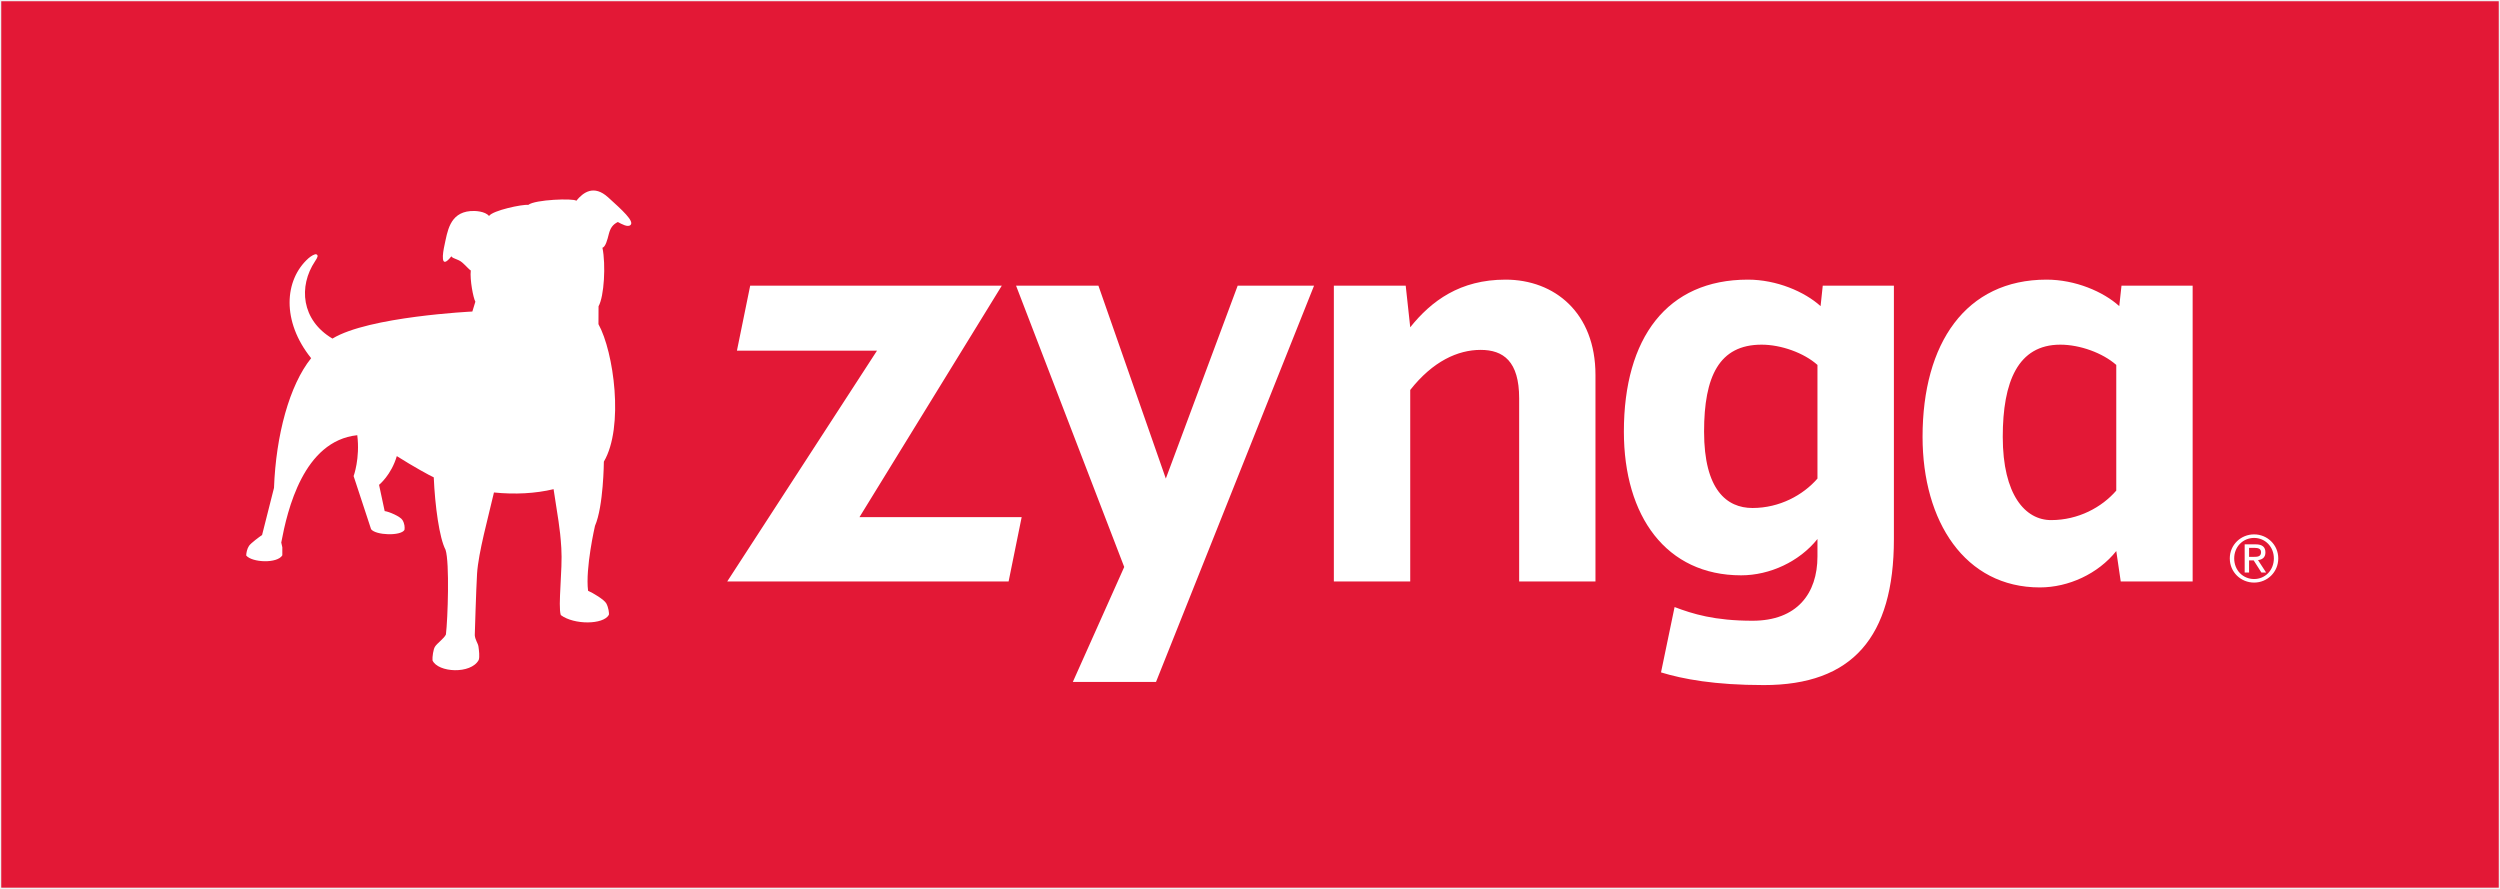
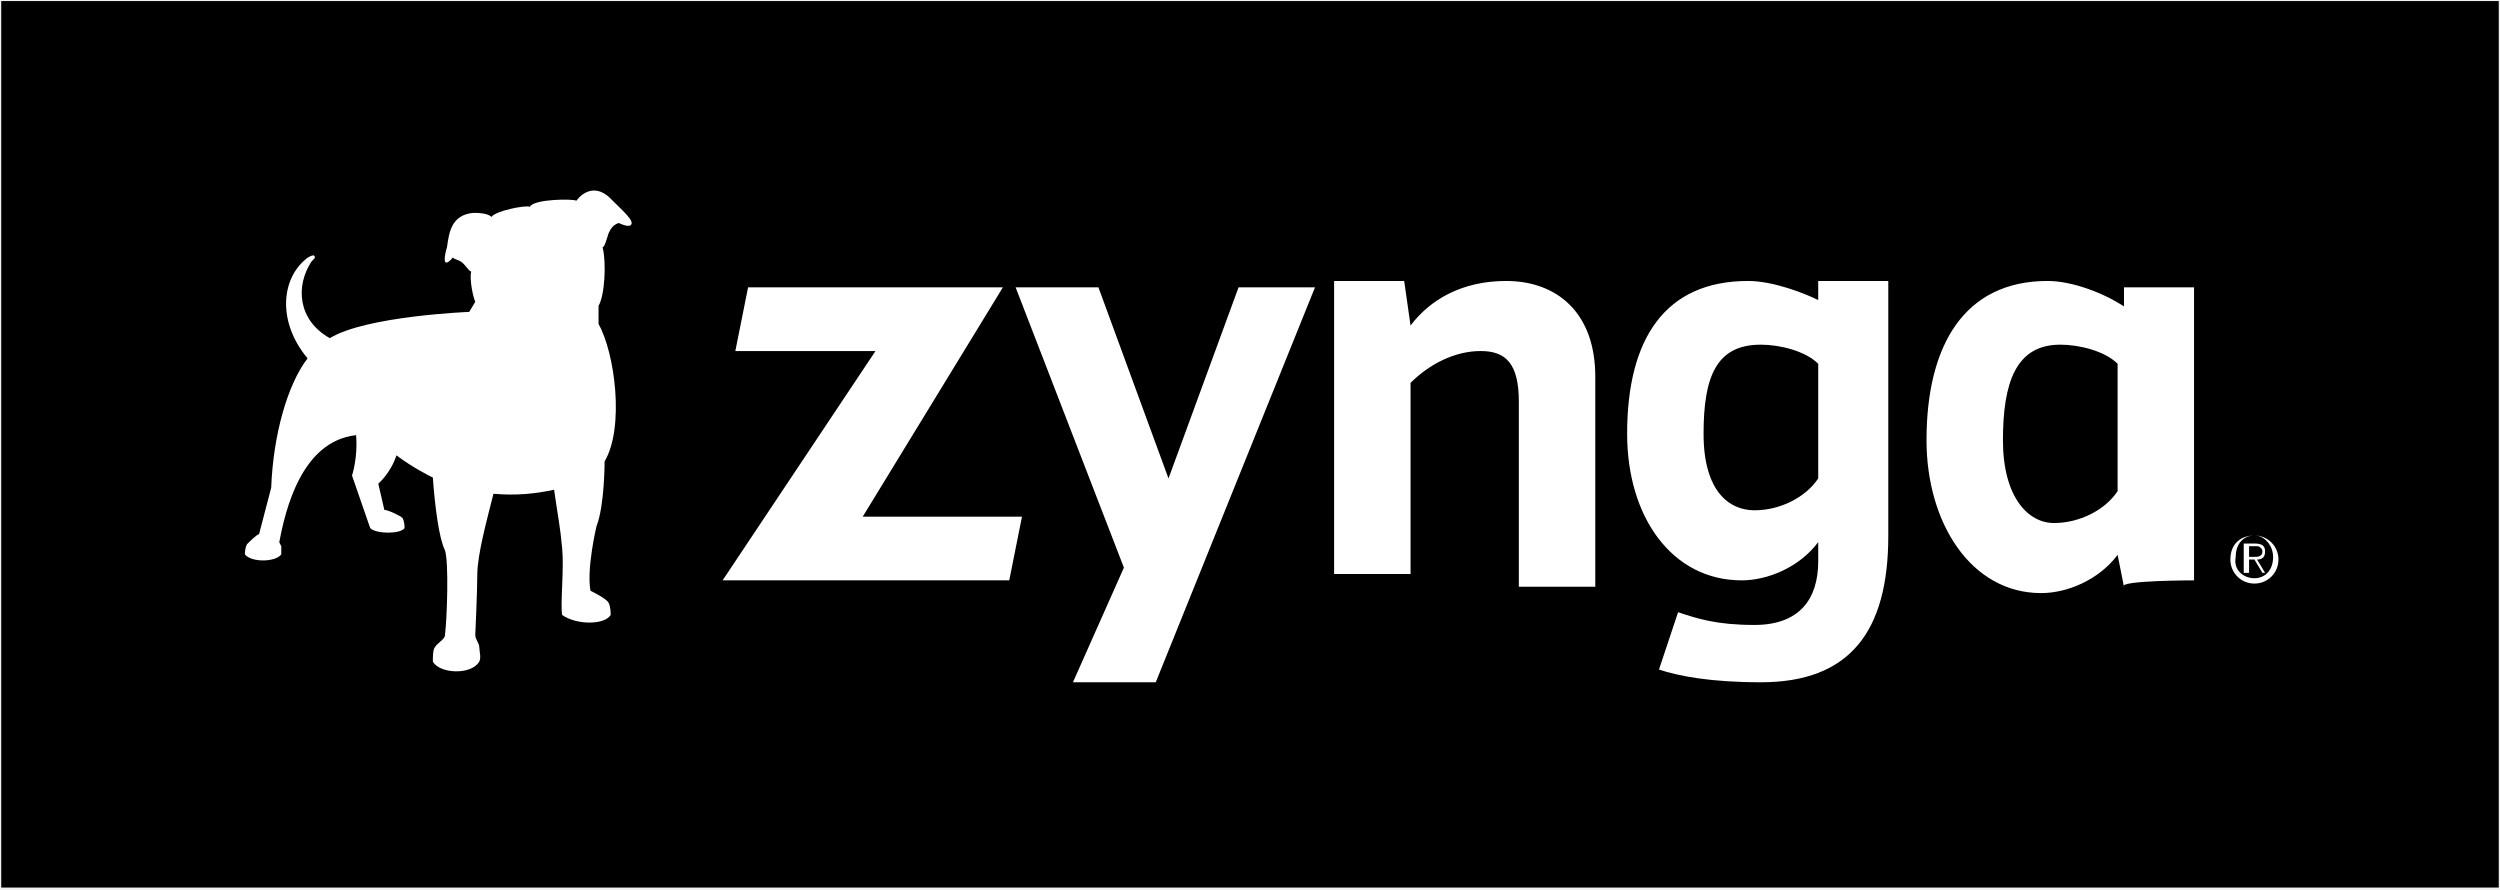
- <svg xmlns="http://www.w3.org/2000/svg" width="1000" height="355.57" id="svg3647" version="1.1">
-   <defs id="defs3649">
-     <clipPath clipPathUnits="userSpaceOnUse" id="clipPath3121">
-       <path d="m 412.56,35.844 163.685,0 0,33.996 -163.685,0 0,-33.996 z" id="path3123" />
-     </clipPath>
-   </defs>
+ <svg xmlns="http://www.w3.org/2000/svg" version="1.1" id="svg3647" x="0px" y="0px" viewBox="0 0 1000 355.6" style="enable-background:new 0 0 1000 355.6;" xml:space="preserve">
+   <style type="text/css">
+ 	.st0{fill:#FFFFFF;}
+ </style>
  <g id="layer1" transform="translate(-1313.703,984.0235)">
-     <path style="fill:#e31836;fill-opacity:1;fill-rule:evenodd;stroke:none" d="m 1314.203,-628.954 0,-354.57 999,0 0,354.57 z" id="path26493" />
-     <g id="g26404" transform="matrix(0,25.47958,25.47958,0,2137.815,-846.1558)" style="fill:#ffffff">
-       <path d="m 0,0 c 0,0.309 0.129,0.664 0.318,0.879 l 1.973,0 C 2.553,0.652 2.754,0.284 2.754,-0.144 2.754,-0.548 2.361,-0.903 1.447,-0.903 0.582,-0.903 0,-0.665 0,0 z m 3.717,2.078 -4.643,0 0,-1.117 0.321,-0.035 c -0.227,-0.249 -0.416,-0.69 -0.416,-1.141 0,-1.269 0.998,-1.947 2.468,-1.947 1.33,0 2.364,0.666 2.364,1.841 0,0.45 -0.213,0.914 -0.571,1.2 l 0.477,0.07 0,1.129 z M 0,-4.689 c 0,0.308 0.129,0.665 0.318,0.877 l 1.784,0 c 0.259,-0.225 0.462,-0.593 0.462,-1.02 0,-0.404 -0.285,-0.76 -1.199,-0.76 C 0.498,-5.592 0,-5.355 0,-4.689 z m 5.145,-1.579 c 0.105,0.344 0.199,0.84 0.199,1.614 0,1.388 -0.75,2.042 -2.293,2.042 l -3.977,0 0,-1.117 0.321,-0.034 c -0.227,-0.251 -0.416,-0.69 -0.416,-1.141 0,-1.27 0.914,-1.947 2.386,-1.947 1.33,0 2.256,0.665 2.256,1.841 0,0.45 -0.215,0.914 -0.57,1.198 l 0.273,0 c 0.582,0 1.01,-0.32 1.01,-1.02 0,-0.595 -0.107,-0.939 -0.215,-1.223 l 1.026,-0.213 z m -1.428,-1.029 -3.242,0 c -0.975,0 -1.496,-0.641 -1.496,-1.412 0,-0.713 0.332,-1.163 0.748,-1.496 l -0.653,-0.071 0,-1.128 4.643,0 0,1.199 -3.006,0 C 0.26,-9.85 0.082,-9.457 0.082,-9.1 c 0,0.356 0.178,0.605 0.76,0.605 l 2.875,0 0,1.198 z m 1.578,-6.899 -6.221,2.481 0,-1.199 3.028,-1.128 -3.028,-1.058 0,-1.293 4.416,1.698 1.805,-0.807 0,1.306 z m -1.578,-2.314 -1.01,0.205 0,-2.546 -3.633,2.234 0,-3.95 1.02,-0.208 0,2.199 3.623,-2.351 0,4.417" style="fill:#ffffff;fill-opacity:1;fill-rule:nonzero;stroke:none" id="path26406" />
+     <path id="path26493" d="M1314.2-629v-354.6h999V-629H1314.2z" />
+     <g id="g26404" transform="matrix(0,25.47958,25.47958,0,2137.815,-846.1558)">
+       <path id="path26406" class="st0" d="M0,0c0,0.3,0.1,0.7,0.3,0.9h2c0.3-0.2,0.5-0.6,0.5-1    c0-0.4-0.4-0.8-1.3-0.8C0.6-0.9,0-0.7,0,0z M3.7,2.1h-4.6V1l0.3,0C-0.8,0.7-1,0.2-1-0.2c0-1.3,1-1.9,2.5-1.9    c1.3,0,2.4,0.7,2.4,1.8c0,0.4-0.2,0.9-0.6,1.2l0.5,0.1C3.7,0.9,3.7,2.1,3.7,2.1z M0-4.7C0-4.4,0.1-4,0.3-3.8h1.8    c0.3-0.2,0.5-0.6,0.5-1c0-0.4-0.3-0.8-1.2-0.8C0.5-5.6,0-5.4,0-4.7z M5.1-6.3c0.1,0.3,0.2,0.8,0.2,1.6c0,1.4-0.8,2-2.3,2h-4v-1.1    l0.3,0C-0.8-4-1-4.5-1-4.9c0-1.3,0.9-1.9,2.4-1.9c1.3,0,2.3,0.7,2.3,1.8c0,0.4-0.2,0.9-0.6,1.2h0.3c0.6,0,1-0.3,1-1    c0-0.6-0.1-0.9-0.2-1.2L5.1-6.3L5.1-6.3z M3.7-7.3H0.5c-1,0-1.5-0.6-1.5-1.4c0-0.7,0.3-1.2,0.7-1.5l-0.7-0.1v-1.1h4.6v1.2h-3    C0.3-9.9,0.1-9.5,0.1-9.1c0,0.4,0.2,0.6,0.8,0.6h2.9V-7.3L3.7-7.3z M5.3-14.2l-6.2,2.5v-1.2l3-1.1l-3-1.1v-1.3l4.4,1.7l1.8-0.8    L5.3-14.2L5.3-14.2z M3.7-16.5l-1,0.2v-2.5l-3.6,2.2v-4l1-0.2v2.2l3.6-2.4V-16.5" />
    </g>
-     <g id="g26408" transform="matrix(0,10.68395,10.68395,0,2213.333,-761.2782)" style="fill:#ffffff">
-       <path d="m 0,0 0,0.171 c 0,0.145 -0.008,0.277 -0.174,0.277 -0.138,0 -0.162,-0.12 -0.162,-0.231 L -0.336,0 0,0 z m -0.469,-0.165 0,0.408 c 0,0.252 0.1,0.369 0.303,0.369 0.189,0 0.27,-0.12 0.287,-0.277 l 0.465,0.302 0,-0.176 -0.453,-0.288 0,-0.173 0.453,0 0,-0.165 -1.055,0 z M 0.83,0.188 c 0,0.418 -0.332,0.74 -0.773,0.74 -0.432,0 -0.766,-0.322 -0.766,-0.74 0,-0.421 0.334,-0.745 0.766,-0.745 0.441,0 0.773,0.324 0.773,0.745 z m -1.672,0 c 0,0.493 0.389,0.905 0.899,0.905 0.517,0 0.906,-0.412 0.906,-0.905 0,-0.495 -0.389,-0.91 -0.906,-0.91 -0.51,0 -0.899,0.415 -0.899,0.91" style="fill:#ffffff;fill-opacity:1;fill-rule:nonzero;stroke:none" id="path26410" />
+     <g id="g26408" transform="matrix(0,10.68395,10.68395,0,2213.333,-761.2782)">
+       <path id="path26410" class="st0" d="M0,0v0.2c0,0.1,0,0.3-0.2,0.3c-0.1,0-0.2-0.1-0.2-0.2V0H0z     M-0.5-0.2v0.4c0,0.3,0.1,0.4,0.3,0.4c0.2,0,0.3-0.1,0.3-0.3l0.5,0.3V0.5L0.1,0.2V0h0.5v-0.2C0.6-0.2-0.5-0.2-0.5-0.2z M0.8,0.2    c0,0.4-0.3,0.7-0.8,0.7c-0.4,0-0.8-0.3-0.8-0.7c0-0.4,0.3-0.7,0.8-0.7C0.5-0.6,0.8-0.2,0.8,0.2z M-0.8,0.2c0,0.5,0.4,0.9,0.9,0.9    C0.6,1.1,1,0.7,1,0.2c0-0.5-0.4-0.9-0.9-0.9C-0.5-0.7-0.8-0.3-0.8,0.2" />
    </g>
-     <g id="g26412" transform="matrix(8.082741,0,0,-8.082741,1544.229,-903.7212)" style="fill:#ffffff">
-       <path d="M 0,0 C 0.346,0.422 0.869,0.805 1.57,0.173 2.271,-0.461 2.877,-1.011 2.684,-1.198 2.549,-1.328 2.252,-1.158 2.055,-1.052 1.801,-1.176 1.684,-1.352 1.609,-1.645 1.535,-1.941 1.445,-2.281 1.293,-2.326 1.465,-3.162 1.379,-4.732 1.1,-5.222 L 1.096,-6.107 c 0.759,-1.369 1.273,-5.09 0.267,-6.804 0,0 -0.015,-2.207 -0.439,-3.178 0,0 -0.483,-2.097 -0.342,-3.213 0.231,-0.098 0.805,-0.438 0.904,-0.629 0.102,-0.189 0.149,-0.484 0.123,-0.565 -0.271,-0.486 -1.716,-0.5 -2.377,-0.008 -0.148,0.457 0.096,2.252 0.026,3.319 -0.067,1.069 -0.172,1.486 -0.383,2.912 -0.898,-0.215 -1.912,-0.269 -2.951,-0.164 -0.279,-1.216 -0.77,-2.97 -0.836,-4.019 -0.047,-0.775 -0.113,-3.042 -0.113,-3.042 0.017,-0.232 0.158,-0.403 0.181,-0.555 0.028,-0.197 0.069,-0.515 0.014,-0.672 -0.379,-0.715 -2.02,-0.629 -2.287,-0.021 -0.014,0.158 0.039,0.562 0.125,0.68 0.09,0.156 0.459,0.413 0.539,0.603 0.092,0.75 0.187,3.555 -0.018,4.189 -0.308,0.586 -0.523,2.173 -0.584,3.586 -0.164,0.069 -1.023,0.54 -1.828,1.051 -0.277,-0.941 -0.879,-1.422 -0.879,-1.422 l 0.278,-1.299 c 0.205,-0.023 0.777,-0.265 0.882,-0.445 0.108,-0.184 0.118,-0.361 0.098,-0.486 -0.178,-0.311 -1.422,-0.27 -1.652,0.034 l -0.865,2.629 c 0,0 0.324,0.872 0.181,2.024 -2.66,-0.283 -3.459,-3.696 -3.762,-5.312 l 0.053,-0.236 0,-0.397 c -0.252,-0.416 -1.496,-0.36 -1.787,-0.01 0,0.121 0.043,0.34 0.139,0.479 0.093,0.139 0.537,0.463 0.646,0.537 l 0.59,2.332 c 0.096,2.609 0.764,5.084 1.838,6.418 -1.471,1.832 -1.326,3.871 -0.139,4.939 0.125,0.111 0.334,0.242 0.408,0.197 0.088,-0.052 0.059,-0.14 -0.076,-0.34 -0.826,-1.238 -0.683,-2.912 0.862,-3.826 1.785,1.093 6.923,1.339 6.923,1.339 l 0.149,0.486 c -0.104,0.185 -0.277,1.082 -0.227,1.546 -0.074,0.034 -0.226,0.223 -0.424,0.394 -0.207,0.179 -0.458,0.178 -0.537,0.306 -0.574,-0.727 -0.42,0.191 -0.343,0.537 0.148,0.665 0.244,1.613 1.283,1.702 0.232,0.021 0.73,-0.005 0.924,-0.243 0.181,0.275 1.656,0.587 1.943,0.549 C -2.053,0.063 -0.129,0.129 0,0" style="fill:#ffffff;fill-opacity:1;fill-rule:nonzero;stroke:none" id="path26414" />
+     <g id="g26412" transform="matrix(8.082741,0,0,-8.082741,1544.229,-903.7212)">
+       <path id="path26414" class="st0" d="M0,0c0.3,0.4,0.9,0.8,1.6,0.2C2.3-0.5,2.9-1,2.7-1.2    c-0.1-0.1-0.4,0-0.6,0.1C1.8-1.2,1.7-1.4,1.6-1.6C1.5-1.9,1.4-2.3,1.3-2.3c0.2-0.8,0.1-2.4-0.2-2.9l0-0.9c0.8-1.4,1.3-5.1,0.3-6.8    c0,0,0-2.2-0.4-3.2c0,0-0.5-2.1-0.3-3.2c0.2-0.1,0.8-0.4,0.9-0.6c0.1-0.2,0.1-0.5,0.1-0.6c-0.3-0.5-1.7-0.5-2.4,0    c-0.1,0.5,0.1,2.3,0,3.3c-0.1,1.1-0.2,1.5-0.4,2.9c-0.9-0.2-1.9-0.3-3-0.2c-0.3-1.2-0.8-3-0.8-4c0-0.8-0.1-3-0.1-3    c0-0.2,0.2-0.4,0.2-0.6c0-0.2,0.1-0.5,0-0.7c-0.4-0.7-2-0.6-2.3,0c0,0.2,0,0.6,0.1,0.7c0.1,0.2,0.5,0.4,0.5,0.6    c0.1,0.8,0.2,3.6,0,4.2c-0.3,0.6-0.5,2.2-0.6,3.6c-0.2,0.1-1,0.5-1.8,1.1c-0.3-0.9-0.9-1.4-0.9-1.4l0.3-1.3c0.2,0,0.8-0.3,0.9-0.4    c0.1-0.2,0.1-0.4,0.1-0.5c-0.2-0.3-1.4-0.3-1.7,0l-0.9,2.6c0,0,0.3,0.9,0.2,2c-2.7-0.3-3.5-3.7-3.8-5.3l0.1-0.2v-0.4    c-0.3-0.4-1.5-0.4-1.8,0c0,0.1,0,0.3,0.1,0.5c0.1,0.1,0.5,0.5,0.6,0.5l0.6,2.3c0.1,2.6,0.8,5.1,1.8,6.4c-1.5,1.8-1.3,3.9-0.1,4.9    c0.1,0.1,0.3,0.2,0.4,0.2c0.1-0.1,0.1-0.1-0.1-0.3c-0.8-1.2-0.7-2.9,0.9-3.8c1.8,1.1,6.9,1.3,6.9,1.3L-5-5    c-0.1,0.2-0.3,1.1-0.2,1.5c-0.1,0-0.2,0.2-0.4,0.4c-0.2,0.2-0.5,0.2-0.5,0.3c-0.6-0.7-0.4,0.2-0.3,0.5c0.1,0.7,0.2,1.6,1.3,1.7    c0.2,0,0.7,0,0.9-0.2c0.2,0.3,1.7,0.6,1.9,0.5C-2.1,0.1-0.1,0.1,0,0" />
    </g>
  </g>
</svg>
